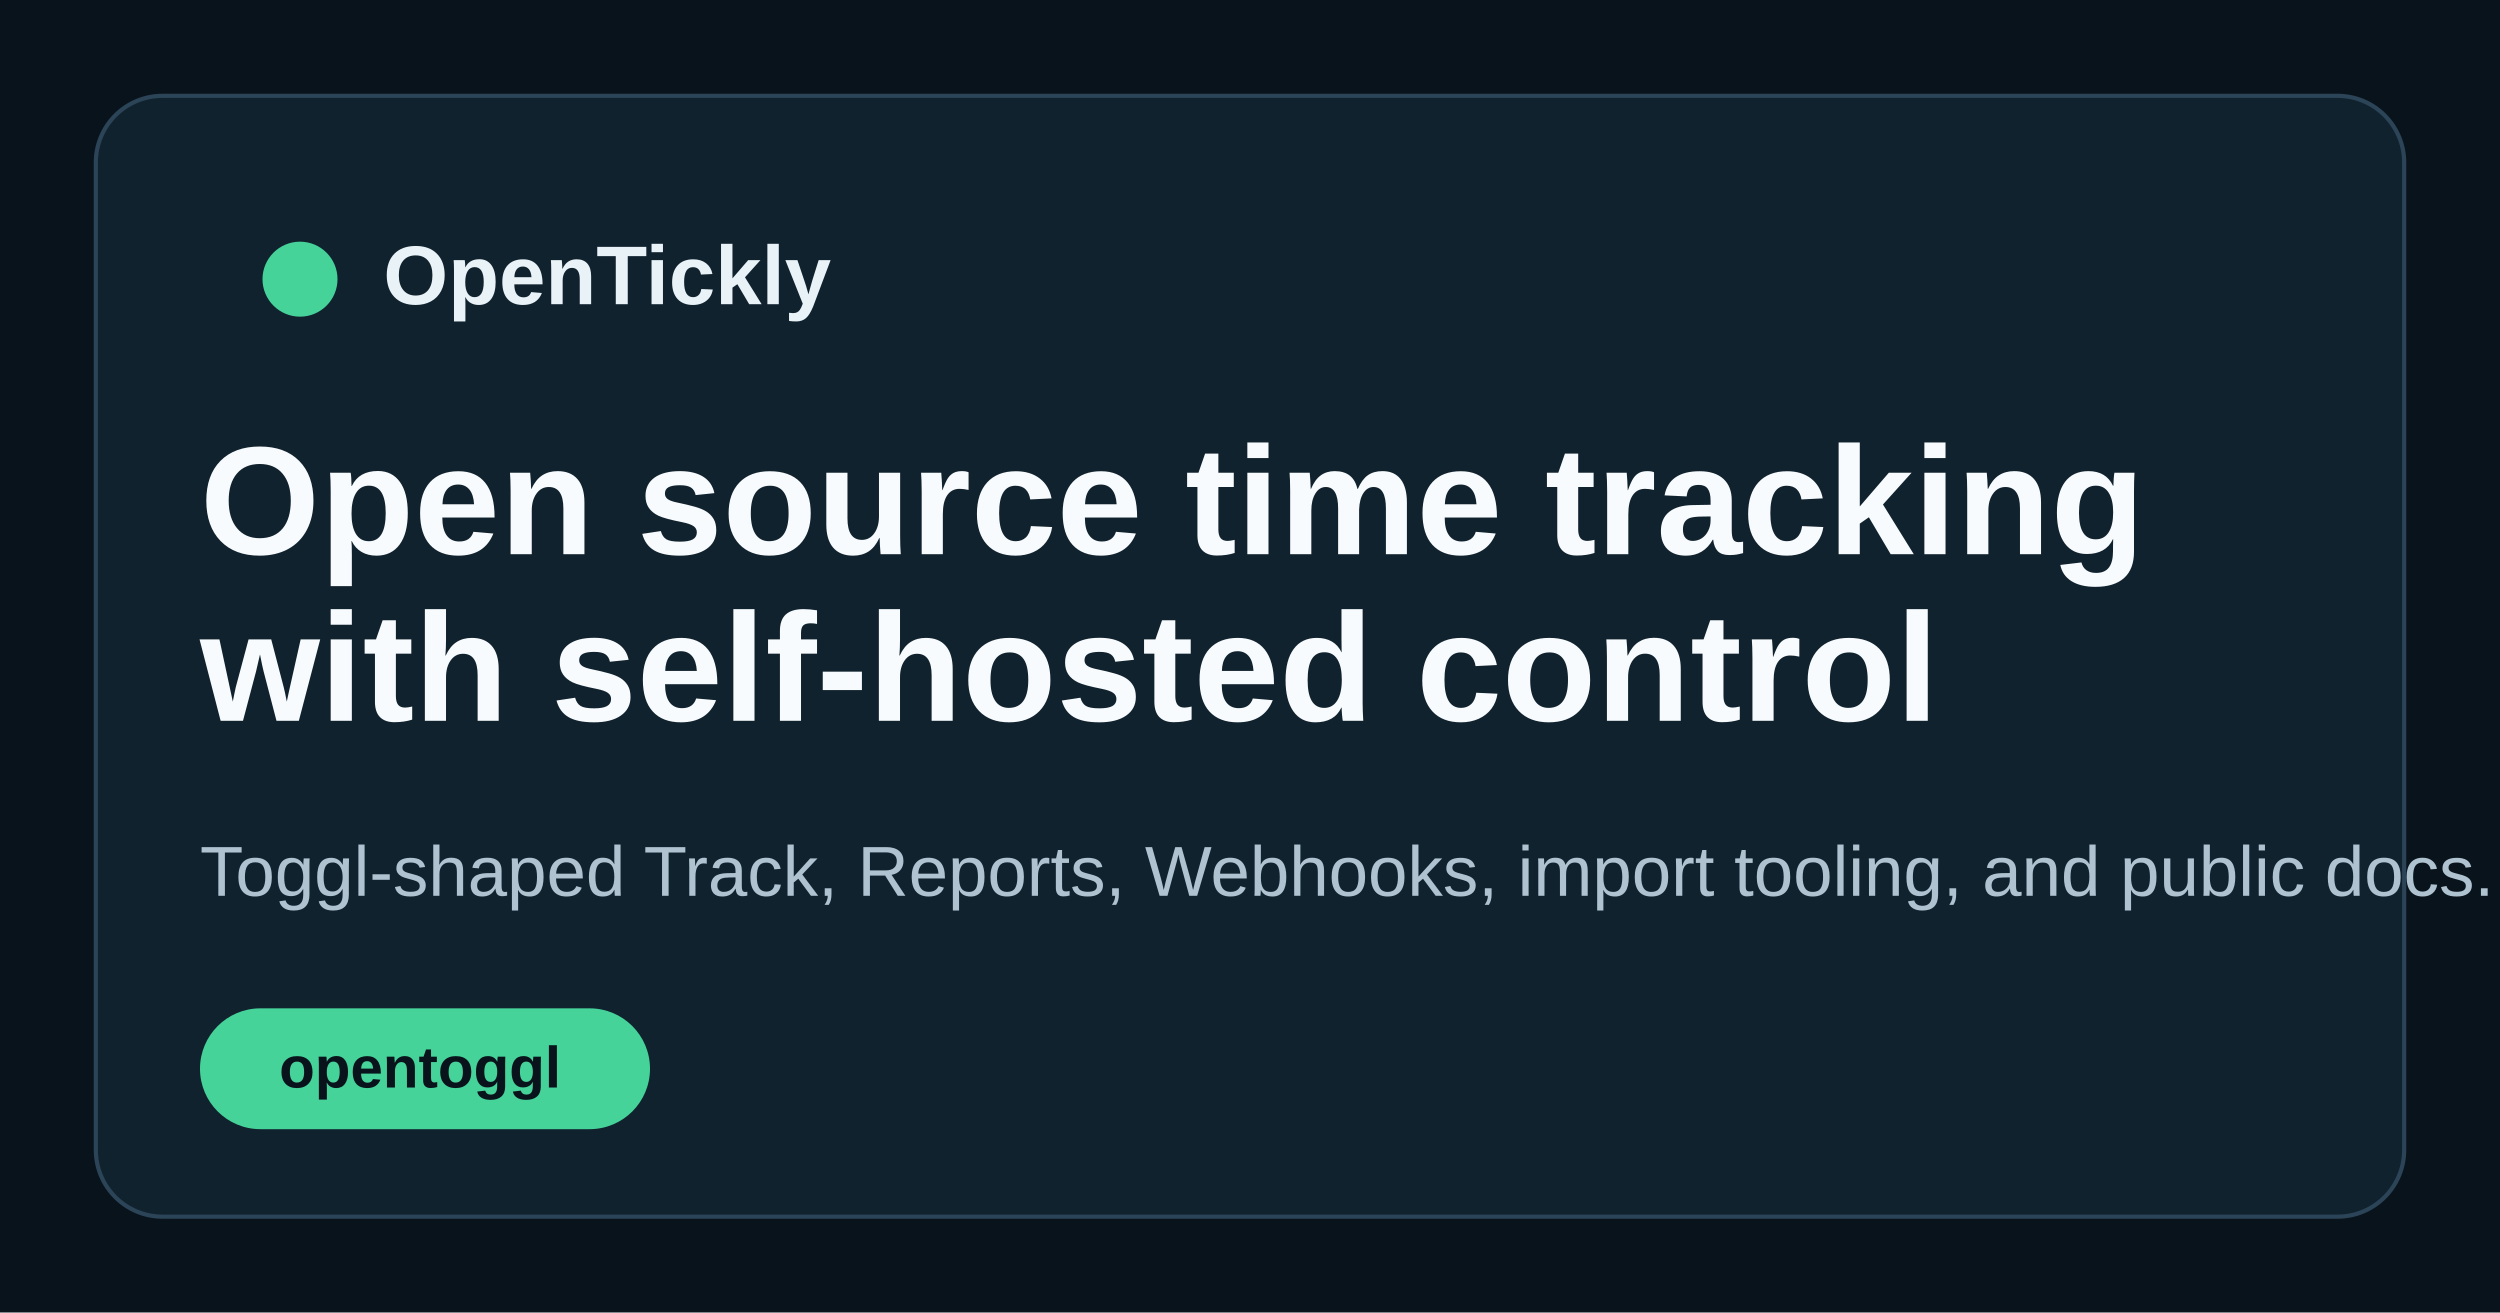
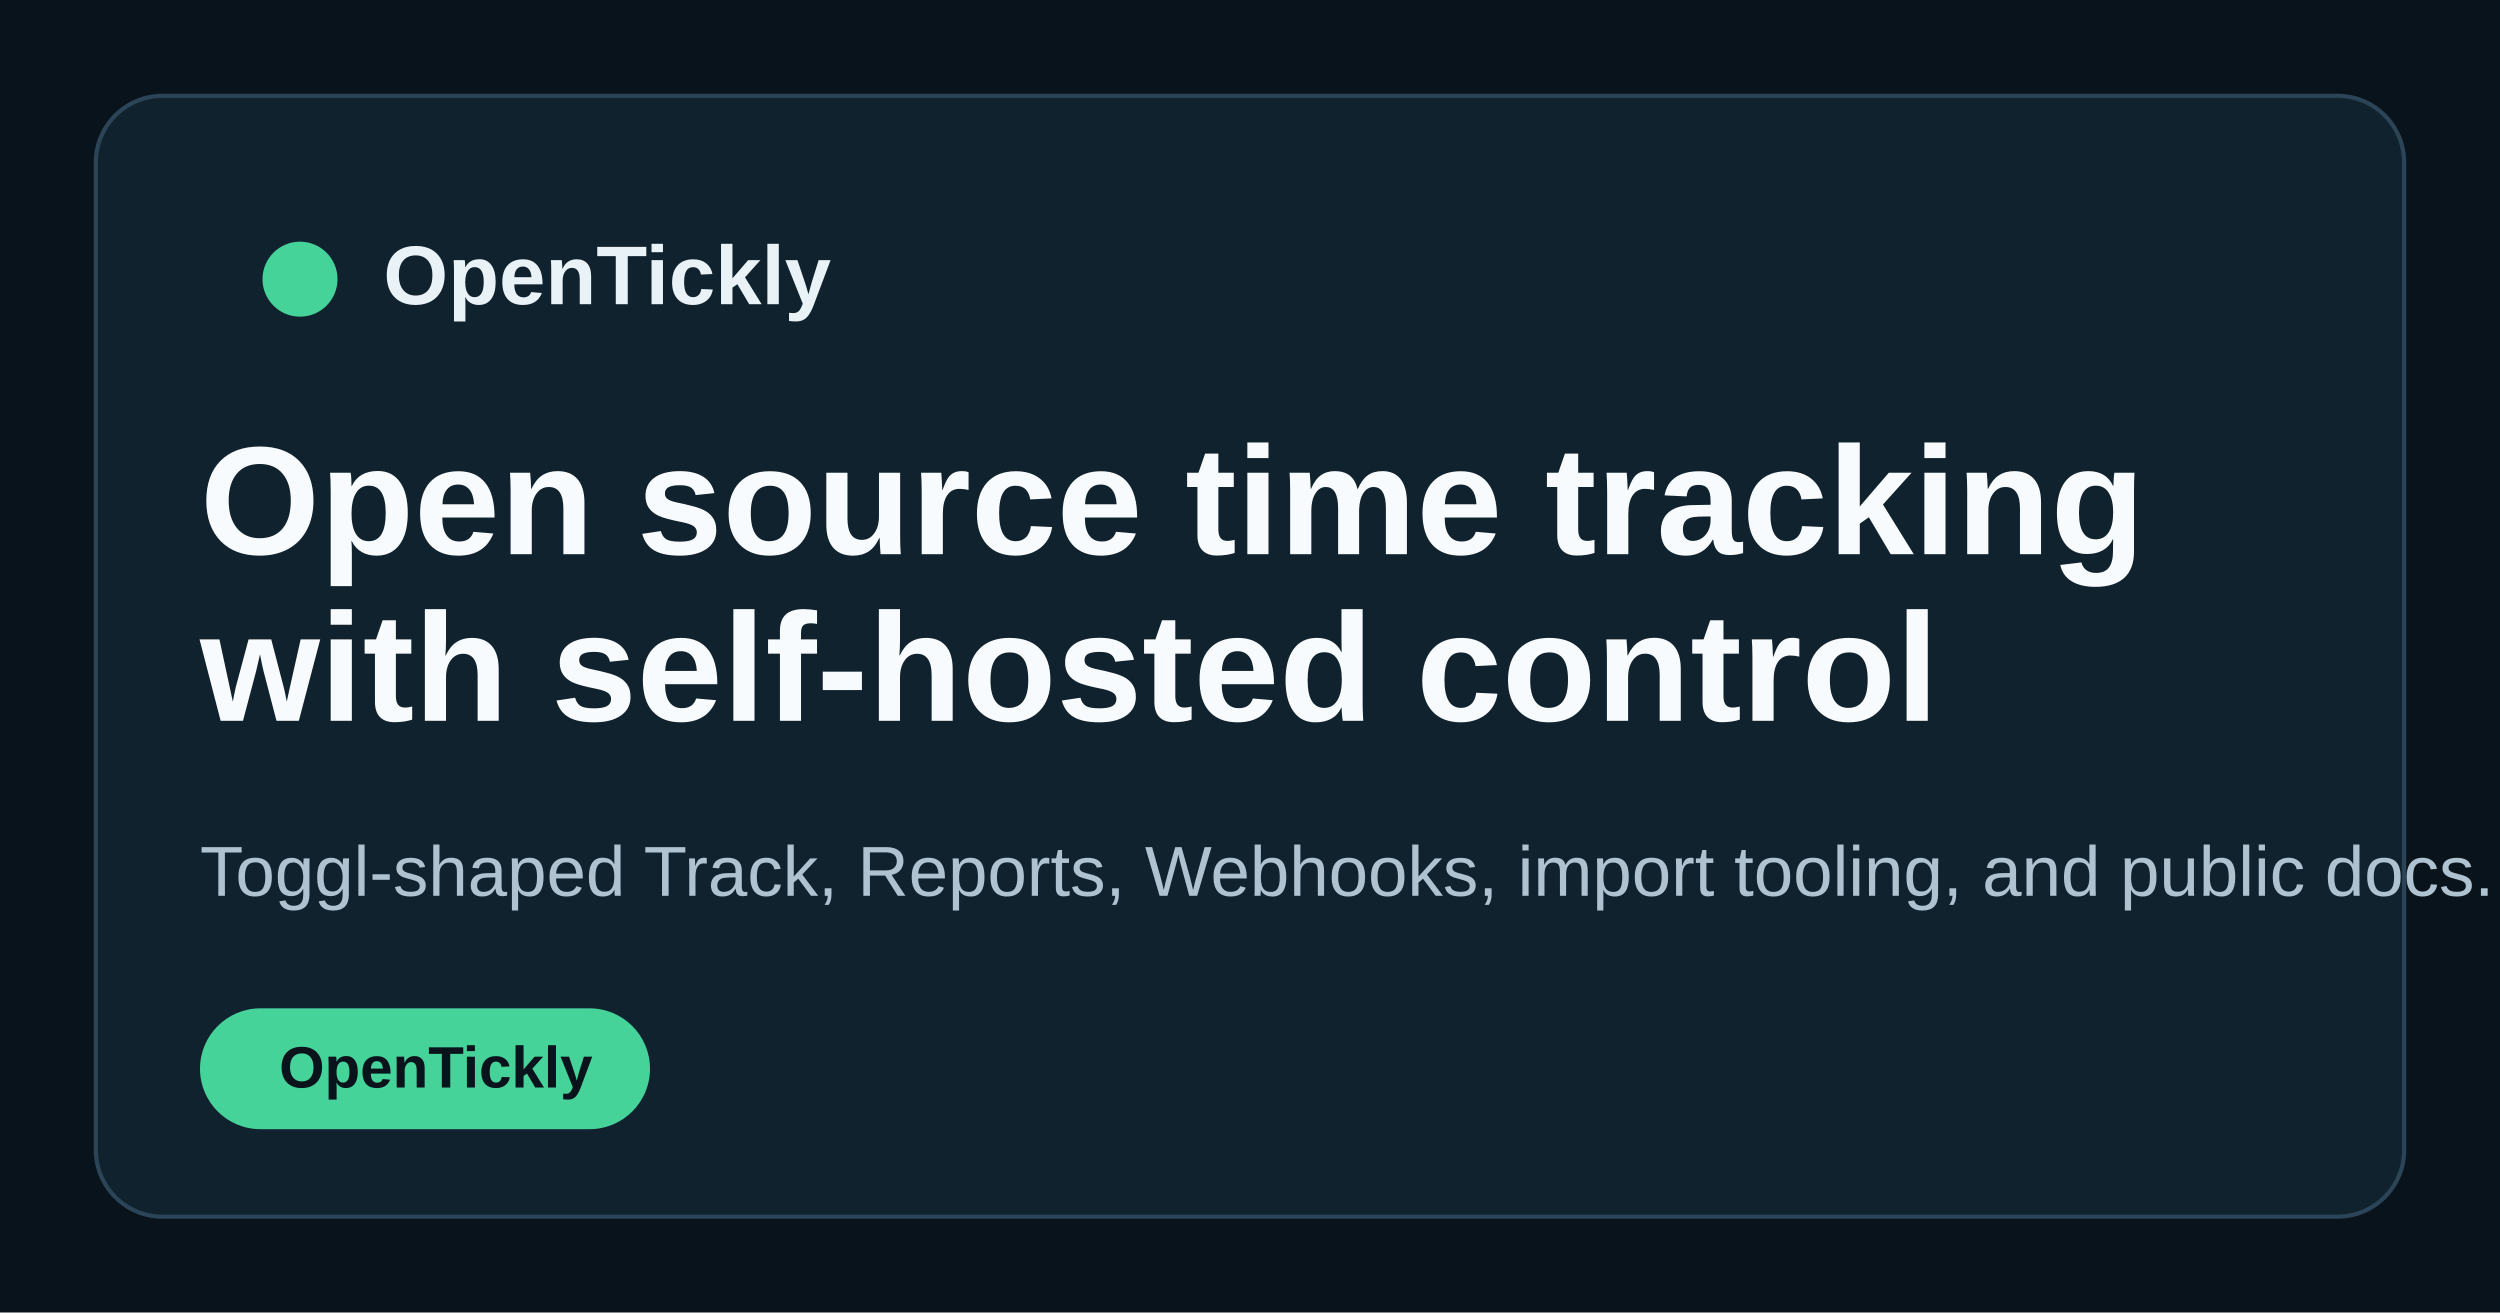
<svg xmlns="http://www.w3.org/2000/svg" width="1200" height="630" viewBox="0 0 1200 630" fill="none">
  <rect width="1200" height="630" fill="#09131B" />
  <rect x="46" y="46" width="1108" height="538" rx="32" fill="#10222E" stroke="#2C4457" stroke-width="2" />
  <circle cx="144" cy="134" r="18" fill="#46D39A" />
  <text x="184" y="146" fill="#E9F2F7" font-size="40" font-family="Arial, Helvetica, sans-serif" font-weight="700">OpenTickly</text>
  <text x="96" y="266" fill="#F8FBFD" font-size="74" font-family="Arial, Helvetica, sans-serif" font-weight="700">
    Open source time tracking
  </text>
  <text x="96" y="346" fill="#F8FBFD" font-size="74" font-family="Arial, Helvetica, sans-serif" font-weight="700">
    with self-hosted control
  </text>
  <text x="96" y="430" fill="#AFC2D0" font-size="34" font-family="Arial, Helvetica, sans-serif">
    Toggl-shaped Track, Reports, Webhooks, import tooling, and public docs.
  </text>
  <rect x="96" y="484" width="216" height="58" rx="29" fill="#46D39A" />
  <text x="134" y="522" fill="#09131B" font-size="28" font-family="Arial, Helvetica, sans-serif" font-weight="700">
-     opentoggl
+     OpenTickly
  </text>
</svg>
